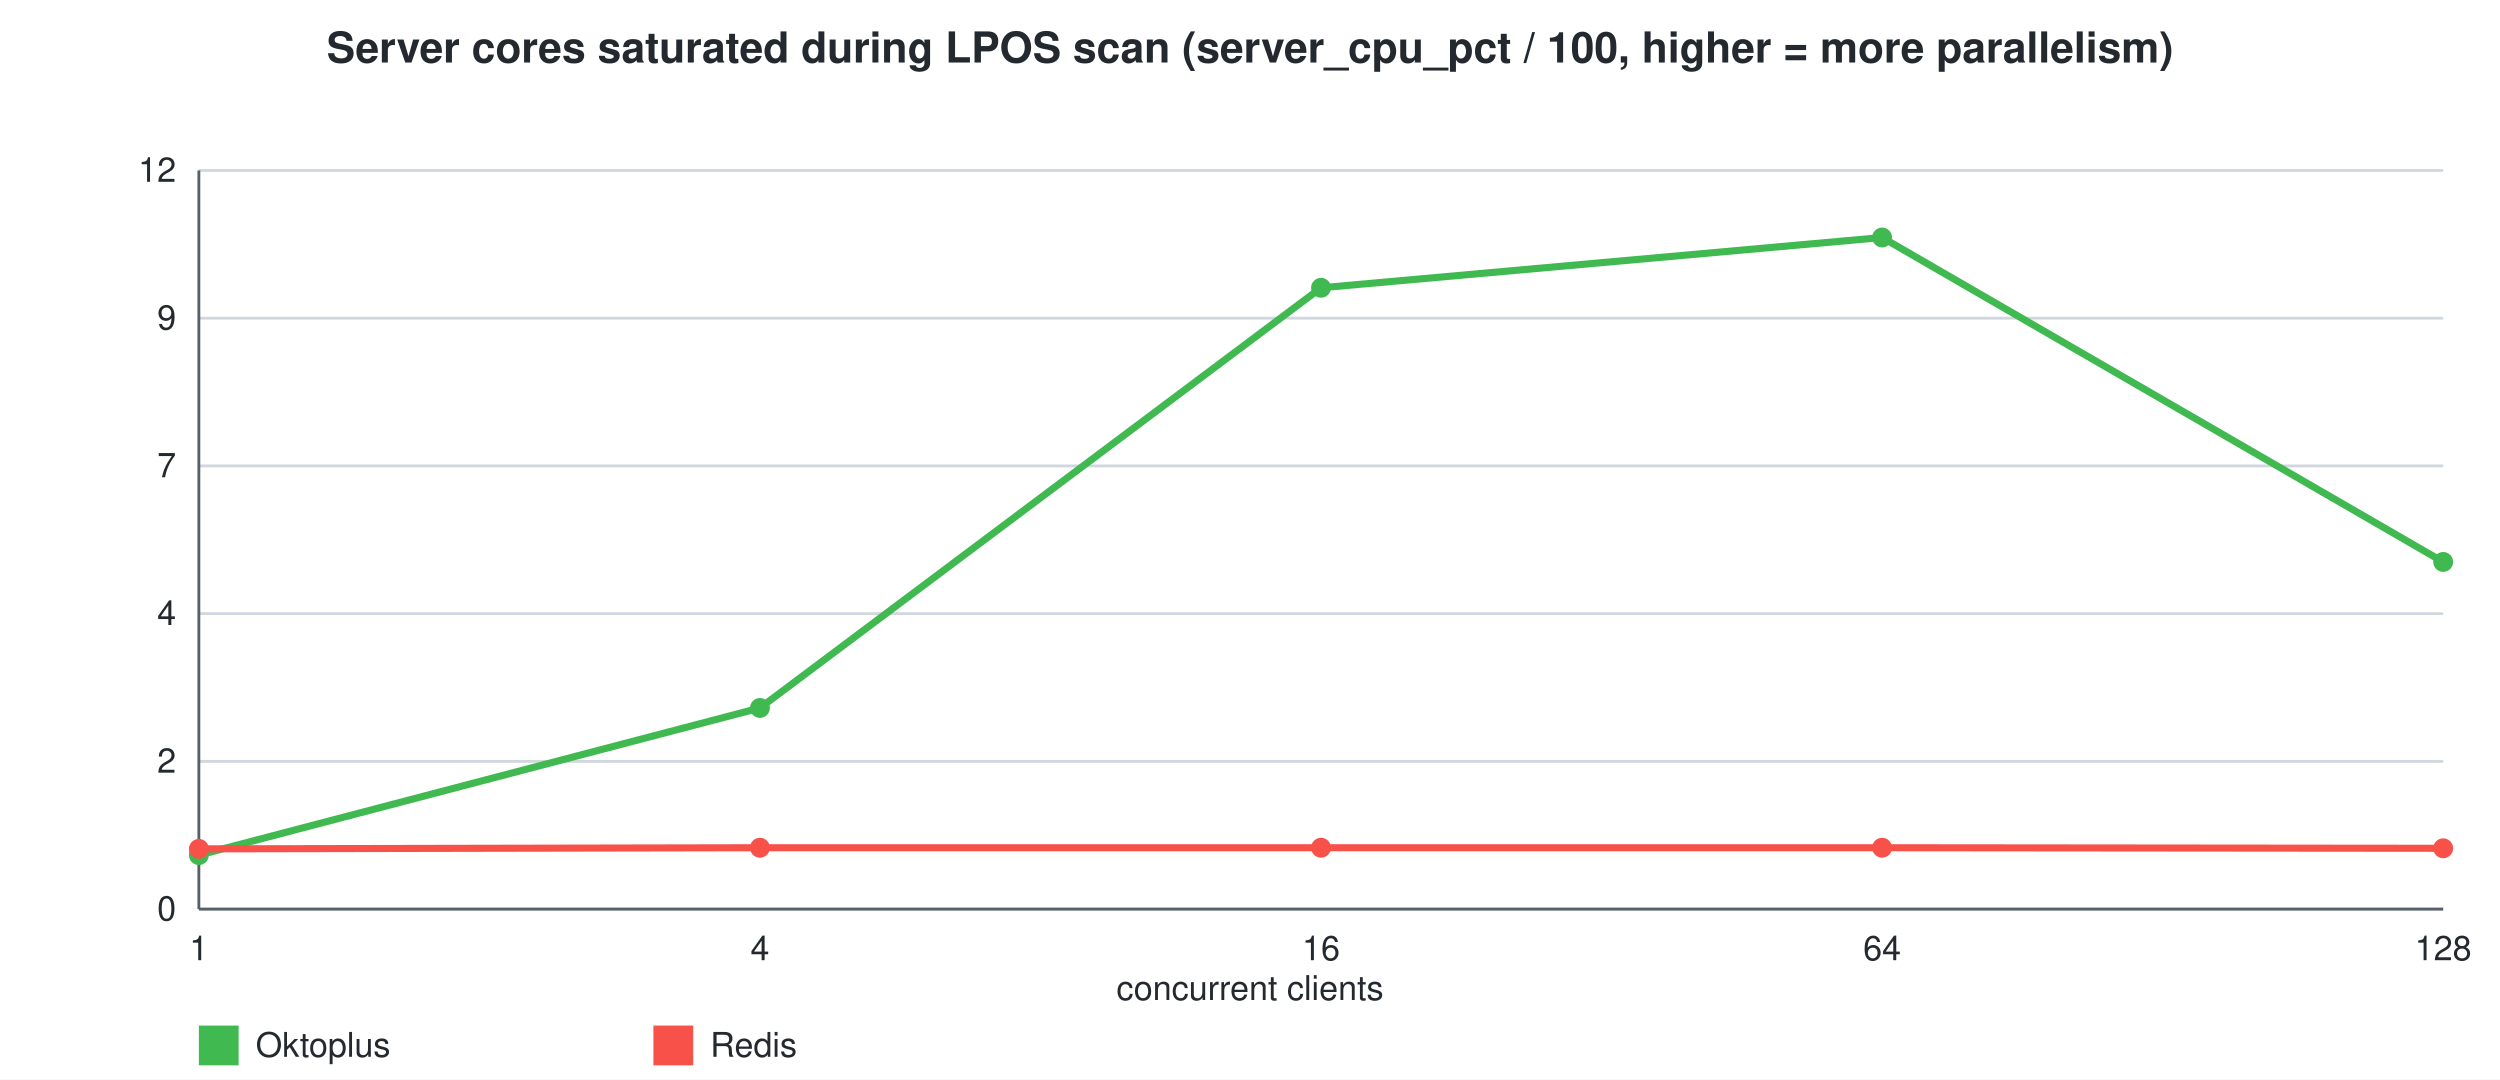
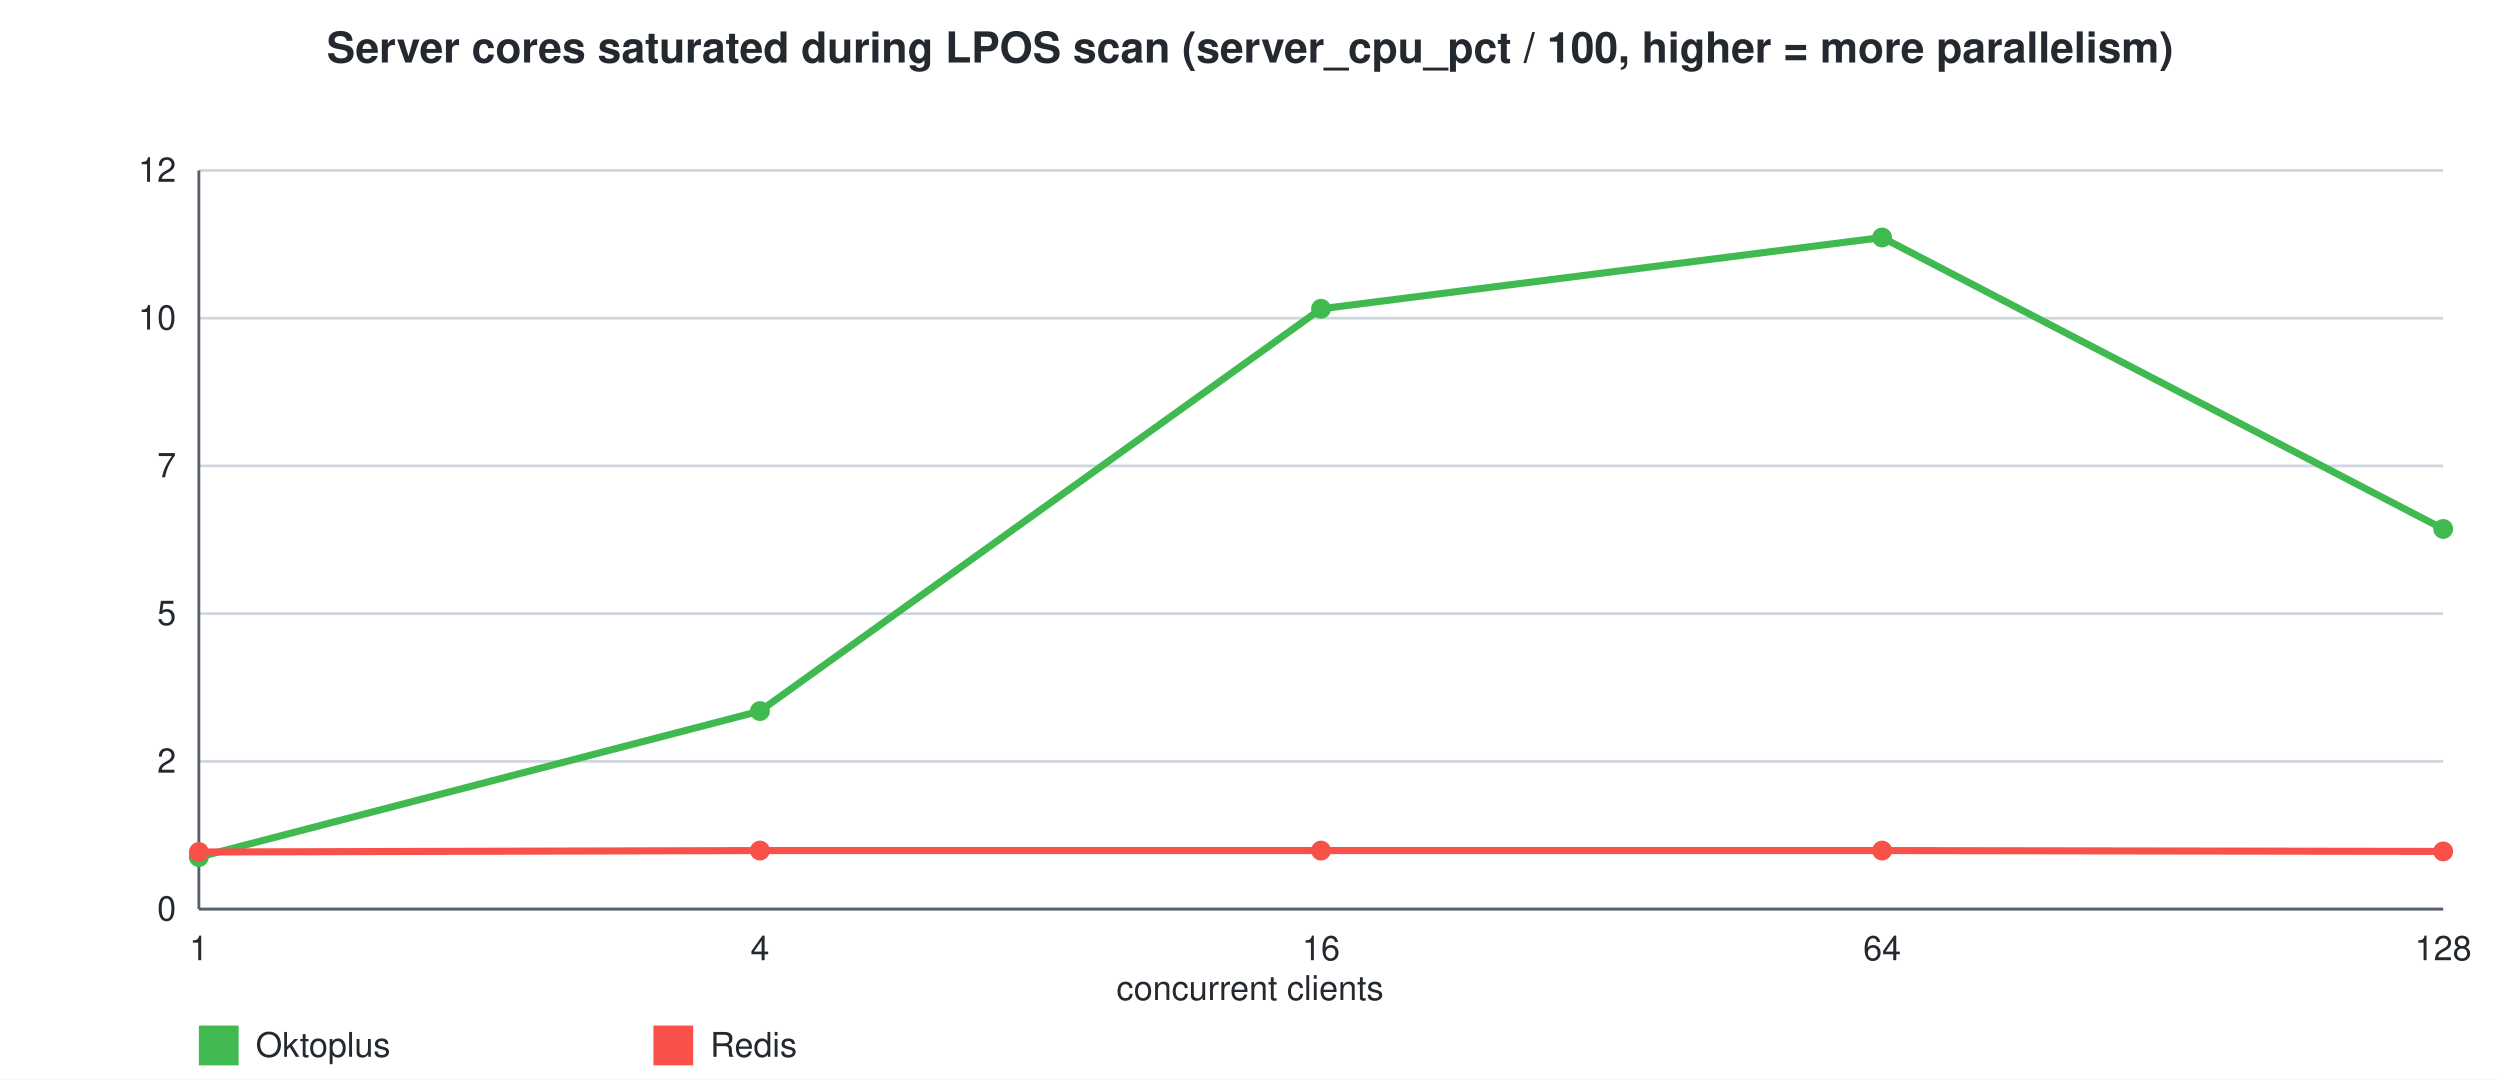
<svg xmlns="http://www.w3.org/2000/svg" width="880" height="380" viewBox="0 0 880 380" font-family="-apple-system, Segoe UI, Helvetica, Arial, sans-serif" font-size="12">
  <rect width="880" height="380" fill="#ffffff" />
  <text x="440.0" y="22" text-anchor="middle" fill="#24292f" font-size="15" font-weight="600">Server cores saturated during LPOS scan (server_cpu_pct / 100, higher = more parallelism)</text>
  <line x1="70" y1="320.0" x2="860" y2="320.0" stroke="#d0d7de" stroke-width="1" />
  <text x="62" y="324.0" text-anchor="end" fill="#24292f">0</text>
  <line x1="70" y1="268.0" x2="860" y2="268.0" stroke="#d0d7de" stroke-width="1" />
  <text x="62" y="272.0" text-anchor="end" fill="#24292f">2</text>
  <line x1="70" y1="216.0" x2="860" y2="216.0" stroke="#d0d7de" stroke-width="1" />
-   <text x="62" y="220.0" text-anchor="end" fill="#24292f">4</text>
-   <line x1="70" y1="164.0" x2="860" y2="164.0" stroke="#d0d7de" stroke-width="1" />
-   <text x="62" y="168.0" text-anchor="end" fill="#24292f">7</text>
-   <line x1="70" y1="112" x2="860" y2="112" stroke="#d0d7de" stroke-width="1" />
-   <text x="62" y="116" text-anchor="end" fill="#24292f">9</text>
+   <text x="62" y="220.0" text-anchor="end" fill="#24292f">5</text>
+   <line x1="70" y1="164" x2="860" y2="164" stroke="#d0d7de" stroke-width="1" />
+   <text x="62" y="168" text-anchor="end" fill="#24292f">7</text>
+   <line x1="70" y1="112.0" x2="860" y2="112.0" stroke="#d0d7de" stroke-width="1" />
+   <text x="62" y="116.0" text-anchor="end" fill="#24292f">10</text>
  <line x1="70" y1="60.0" x2="860" y2="60.0" stroke="#d0d7de" stroke-width="1" />
  <text x="62" y="64.0" text-anchor="end" fill="#24292f">12</text>
  <line x1="70" y1="60" x2="70" y2="320" stroke="#57606a" stroke-width="1" />
  <line x1="70" y1="320" x2="860" y2="320" stroke="#57606a" stroke-width="1" />
  <text x="70.0" y="338" text-anchor="middle" fill="#24292f">1</text>
  <text x="267.5" y="338" text-anchor="middle" fill="#24292f">4</text>
  <text x="465.0" y="338" text-anchor="middle" fill="#24292f">16</text>
  <text x="662.5" y="338" text-anchor="middle" fill="#24292f">64</text>
  <text x="860.0" y="338" text-anchor="middle" fill="#24292f">128</text>
  <text x="440.0" y="352" text-anchor="middle" fill="#24292f">concurrent clients</text>
-   <polyline fill="none" stroke="#3fb950" stroke-width="2.5" points="70.0,301.0 267.5,249.2 465.0,101.3 662.5,83.6 860.0,197.8" />
-   <circle cx="70.0" cy="301.0" r="3.5" fill="#3fb950" />
-   <circle cx="267.5" cy="249.2" r="3.5" fill="#3fb950" />
-   <circle cx="465.0" cy="101.3" r="3.5" fill="#3fb950" />
+   <polyline fill="none" stroke="#3fb950" stroke-width="2.5" points="70.0,301.7 267.5,250.3 465.0,108.7 662.5,83.6 860.0,186.2" />
+   <circle cx="70.0" cy="301.7" r="3.5" fill="#3fb950" />
+   <circle cx="267.5" cy="250.3" r="3.5" fill="#3fb950" />
+   <circle cx="465.0" cy="108.7" r="3.5" fill="#3fb950" />
  <circle cx="662.5" cy="83.6" r="3.5" fill="#3fb950" />
-   <circle cx="860.0" cy="197.8" r="3.5" fill="#3fb950" />
-   <polyline fill="none" stroke="#f85149" stroke-width="2.5" points="70.0,298.8 267.5,298.4 465.0,298.4 662.5,298.4 860.0,298.6" />
-   <circle cx="70.0" cy="298.8" r="3.5" fill="#f85149" />
-   <circle cx="267.5" cy="298.4" r="3.5" fill="#f85149" />
-   <circle cx="465.0" cy="298.4" r="3.5" fill="#f85149" />
-   <circle cx="662.5" cy="298.4" r="3.5" fill="#f85149" />
-   <circle cx="860.0" cy="298.6" r="3.5" fill="#f85149" />
+   <circle cx="860.0" cy="186.2" r="3.5" fill="#3fb950" />
+   <polyline fill="none" stroke="#f85149" stroke-width="2.5" points="70.0,299.9 267.5,299.4 465.0,299.4 662.5,299.4 860.0,299.7" />
+   <circle cx="70.0" cy="299.9" r="3.5" fill="#f85149" />
+   <circle cx="267.5" cy="299.4" r="3.5" fill="#f85149" />
+   <circle cx="465.0" cy="299.4" r="3.5" fill="#f85149" />
+   <circle cx="662.5" cy="299.4" r="3.5" fill="#f85149" />
+   <circle cx="860.0" cy="299.7" r="3.5" fill="#f85149" />
  <rect x="70" y="361" width="14" height="14" fill="#3fb950" />
  <text x="90" y="372" fill="#24292f">Oktoplus</text>
  <rect x="230" y="361" width="14" height="14" fill="#f85149" />
  <text x="250" y="372" fill="#24292f">Redis</text>
</svg>
